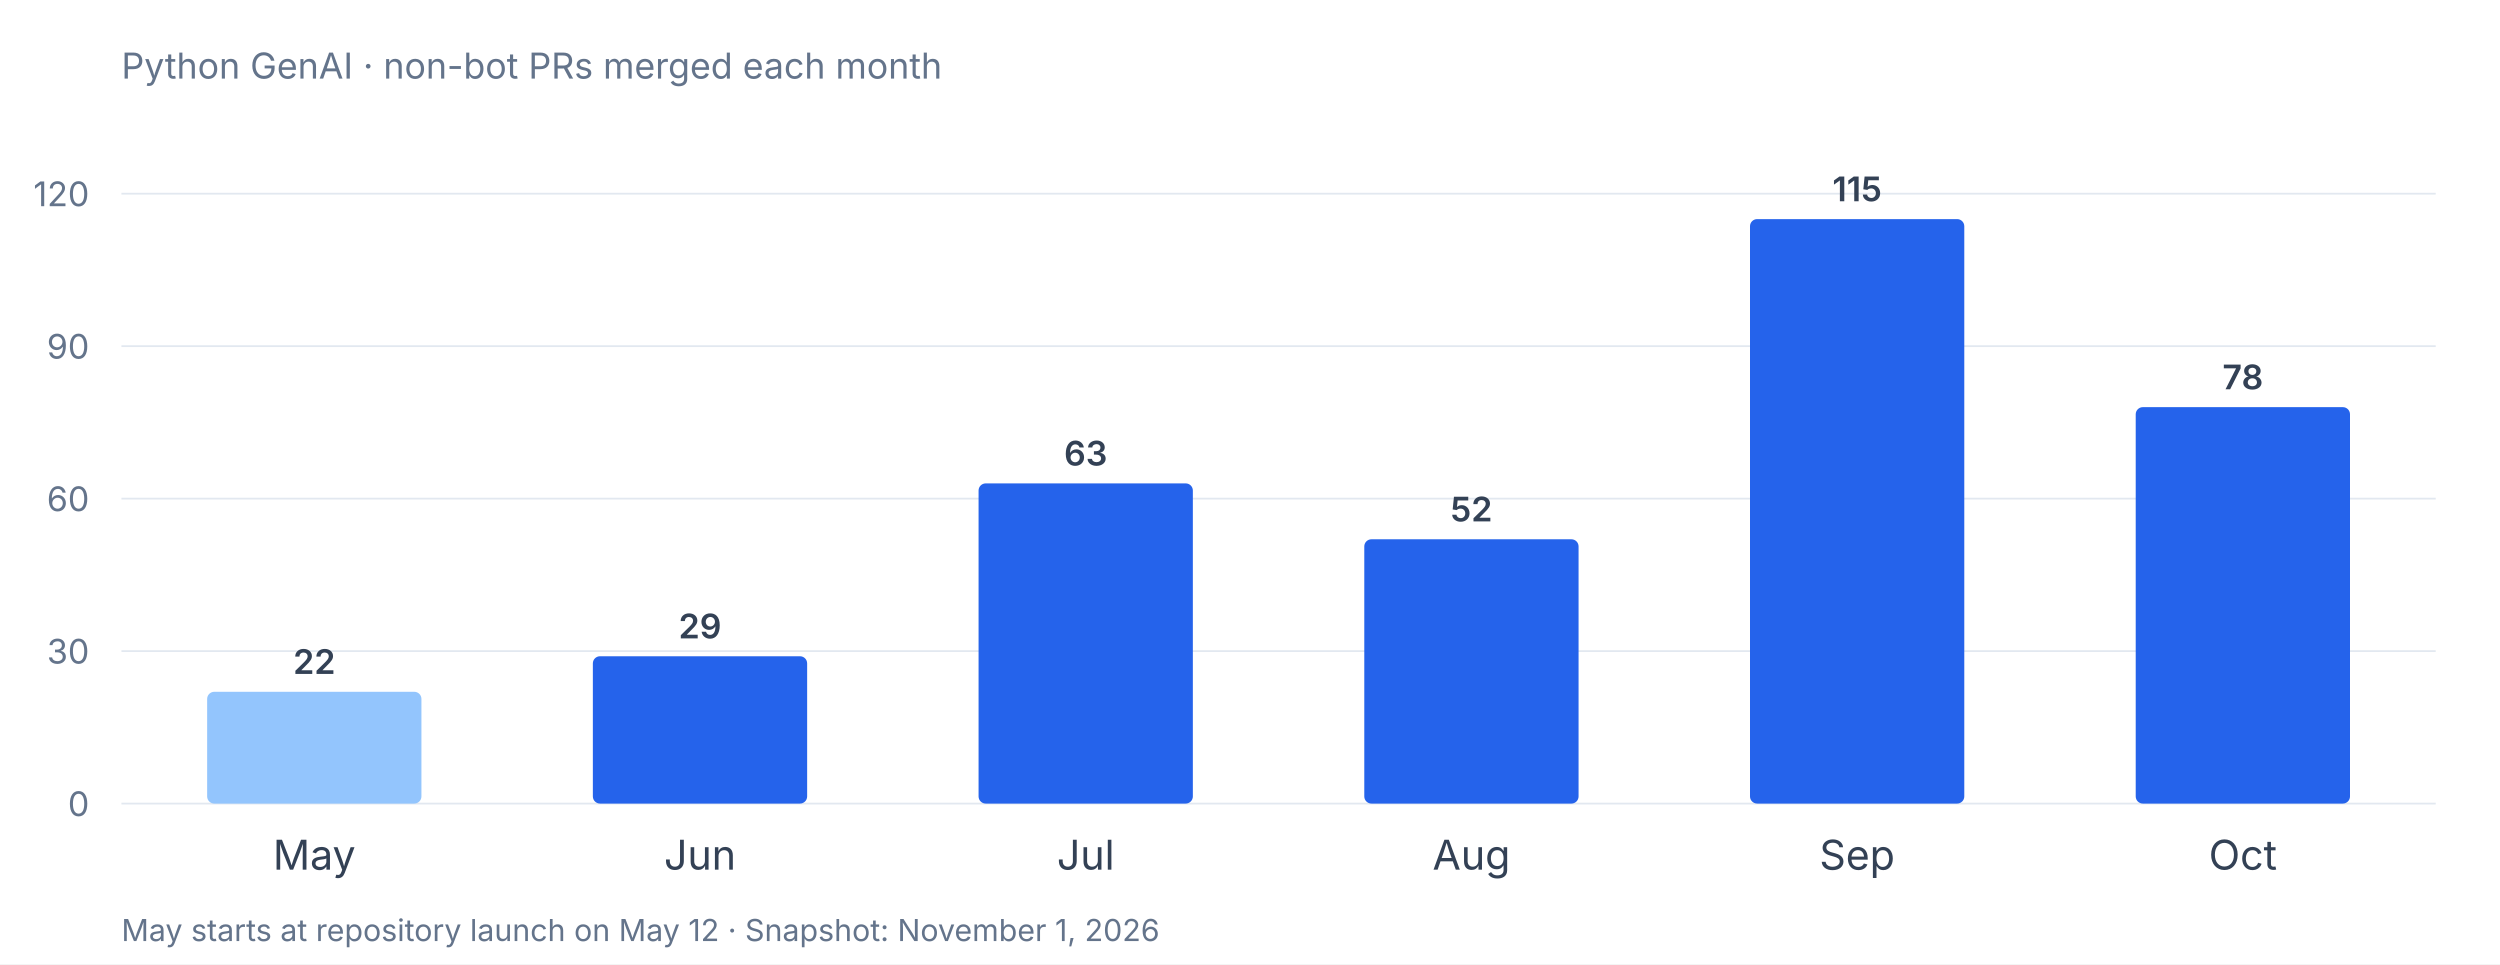
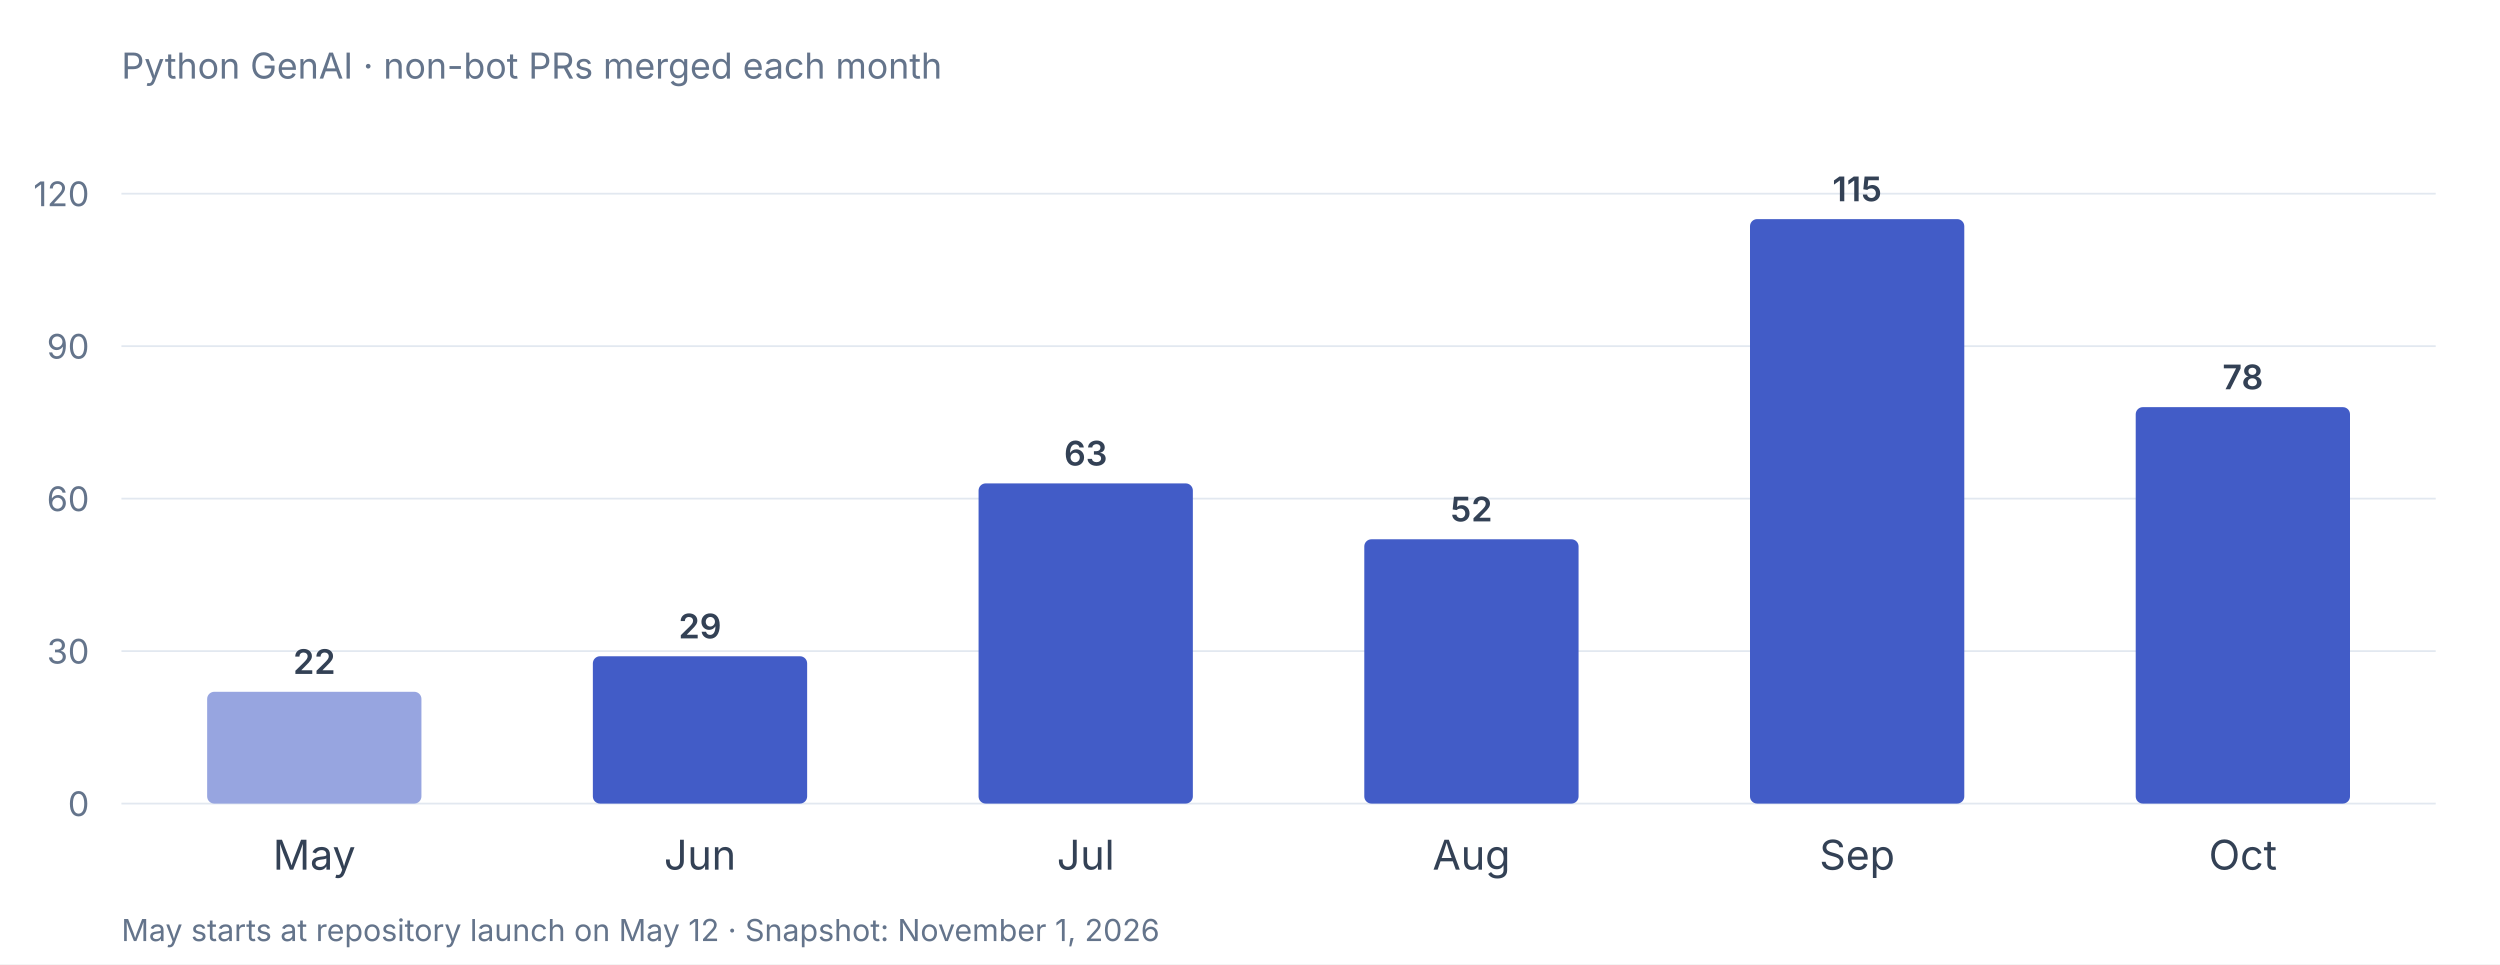
<svg xmlns="http://www.w3.org/2000/svg" width="1400" height="540" viewBox="0 80 1400 540" role="img" aria-labelledby="title desc">
  <rect width="1400" height="620" fill="white" />
  <g font-family="Inter, Arial, sans-serif">
    <text x="68" y="124" font-size="20" fill="#64748b">Python GenAI · non-bot PRs merged each month</text>
    <line x1="68" x2="1364" y1="530.0" y2="530.0" stroke="#e2e8f0" />
    <text x="50" y="537.0" text-anchor="end" font-size="19" fill="#64748b">0</text>
    <line x1="68" x2="1364" y1="444.615" y2="444.615" stroke="#e2e8f0" />
    <text x="50" y="451.615" text-anchor="end" font-size="19" fill="#64748b">30</text>
    <line x1="68" x2="1364" y1="359.231" y2="359.231" stroke="#e2e8f0" />
    <text x="50" y="366.231" text-anchor="end" font-size="19" fill="#64748b">60</text>
    <line x1="68" x2="1364" y1="273.846" y2="273.846" stroke="#e2e8f0" />
    <text x="50" y="280.846" text-anchor="end" font-size="19" fill="#64748b">90</text>
    <line x1="68" x2="1364" y1="188.462" y2="188.462" stroke="#e2e8f0" />
    <text x="50" y="195.462" text-anchor="end" font-size="19" fill="#64748b">120</text>
-     <rect x="116.0" y="467.4" width="120.0" height="62.6" rx="4" fill="#93c5fd" />
+     <rect x="116.0" y="467.4" width="120.0" height="62.6" rx="4" fill="#97a5e0" />
    <text x="176.0" y="457.4" text-anchor="middle" font-size="19" font-weight="600" fill="#334155">22</text>
-     <rect x="332.0" y="447.5" width="120.0" height="82.5" rx="4" fill="#2563eb" />
+     <rect x="332.0" y="447.5" width="120.0" height="82.5" rx="4" fill="#425cc7" />
    <text x="392.0" y="437.5" text-anchor="middle" font-size="19" font-weight="600" fill="#334155">29</text>
-     <rect x="548.0" y="350.7" width="120.0" height="179.3" rx="4" fill="#2563eb" />
+     <rect x="548.0" y="350.7" width="120.0" height="179.3" rx="4" fill="#425cc7" />
    <text x="608.0" y="340.7" text-anchor="middle" font-size="19" font-weight="600" fill="#334155">63</text>
-     <rect x="764.0" y="382.0" width="120.0" height="148.0" rx="4" fill="#2563eb" />
+     <rect x="764.0" y="382.0" width="120.0" height="148.0" rx="4" fill="#425cc7" />
    <text x="824.0" y="372.0" text-anchor="middle" font-size="19" font-weight="600" fill="#334155">52</text>
-     <rect x="980.0" y="202.7" width="120.0" height="327.3" rx="4" fill="#2563eb" />
+     <rect x="980.0" y="202.7" width="120.0" height="327.3" rx="4" fill="#425cc7" />
    <text x="1040.0" y="192.7" text-anchor="middle" font-size="19" font-weight="600" fill="#334155">115</text>
-     <rect x="1196.0" y="308.0" width="120.0" height="222.0" rx="4" fill="#2563eb" />
+     <rect x="1196.0" y="308.0" width="120.0" height="222.0" rx="4" fill="#425cc7" />
    <text x="1256.0" y="298.0" text-anchor="middle" font-size="19" font-weight="600" fill="#334155">78</text>
    <text x="176.0" y="567" text-anchor="middle" font-size="23" fill="#334155">May</text>
    <text x="392.0" y="567" text-anchor="middle" font-size="23" fill="#334155">Jun</text>
    <text x="608.0" y="567" text-anchor="middle" font-size="23" fill="#334155">Jul</text>
    <text x="824.0" y="567" text-anchor="middle" font-size="23" fill="#334155">Aug</text>
    <text x="1040.0" y="567" text-anchor="middle" font-size="23" fill="#334155">Sep</text>
    <text x="1256.0" y="567" text-anchor="middle" font-size="23" fill="#334155">Oct</text>
    <text x="68" y="607" font-size="17" fill="#64748b">May starts at repository launch on May 12 · Snapshot: November 1, 2026</text>
  </g>
</svg>
